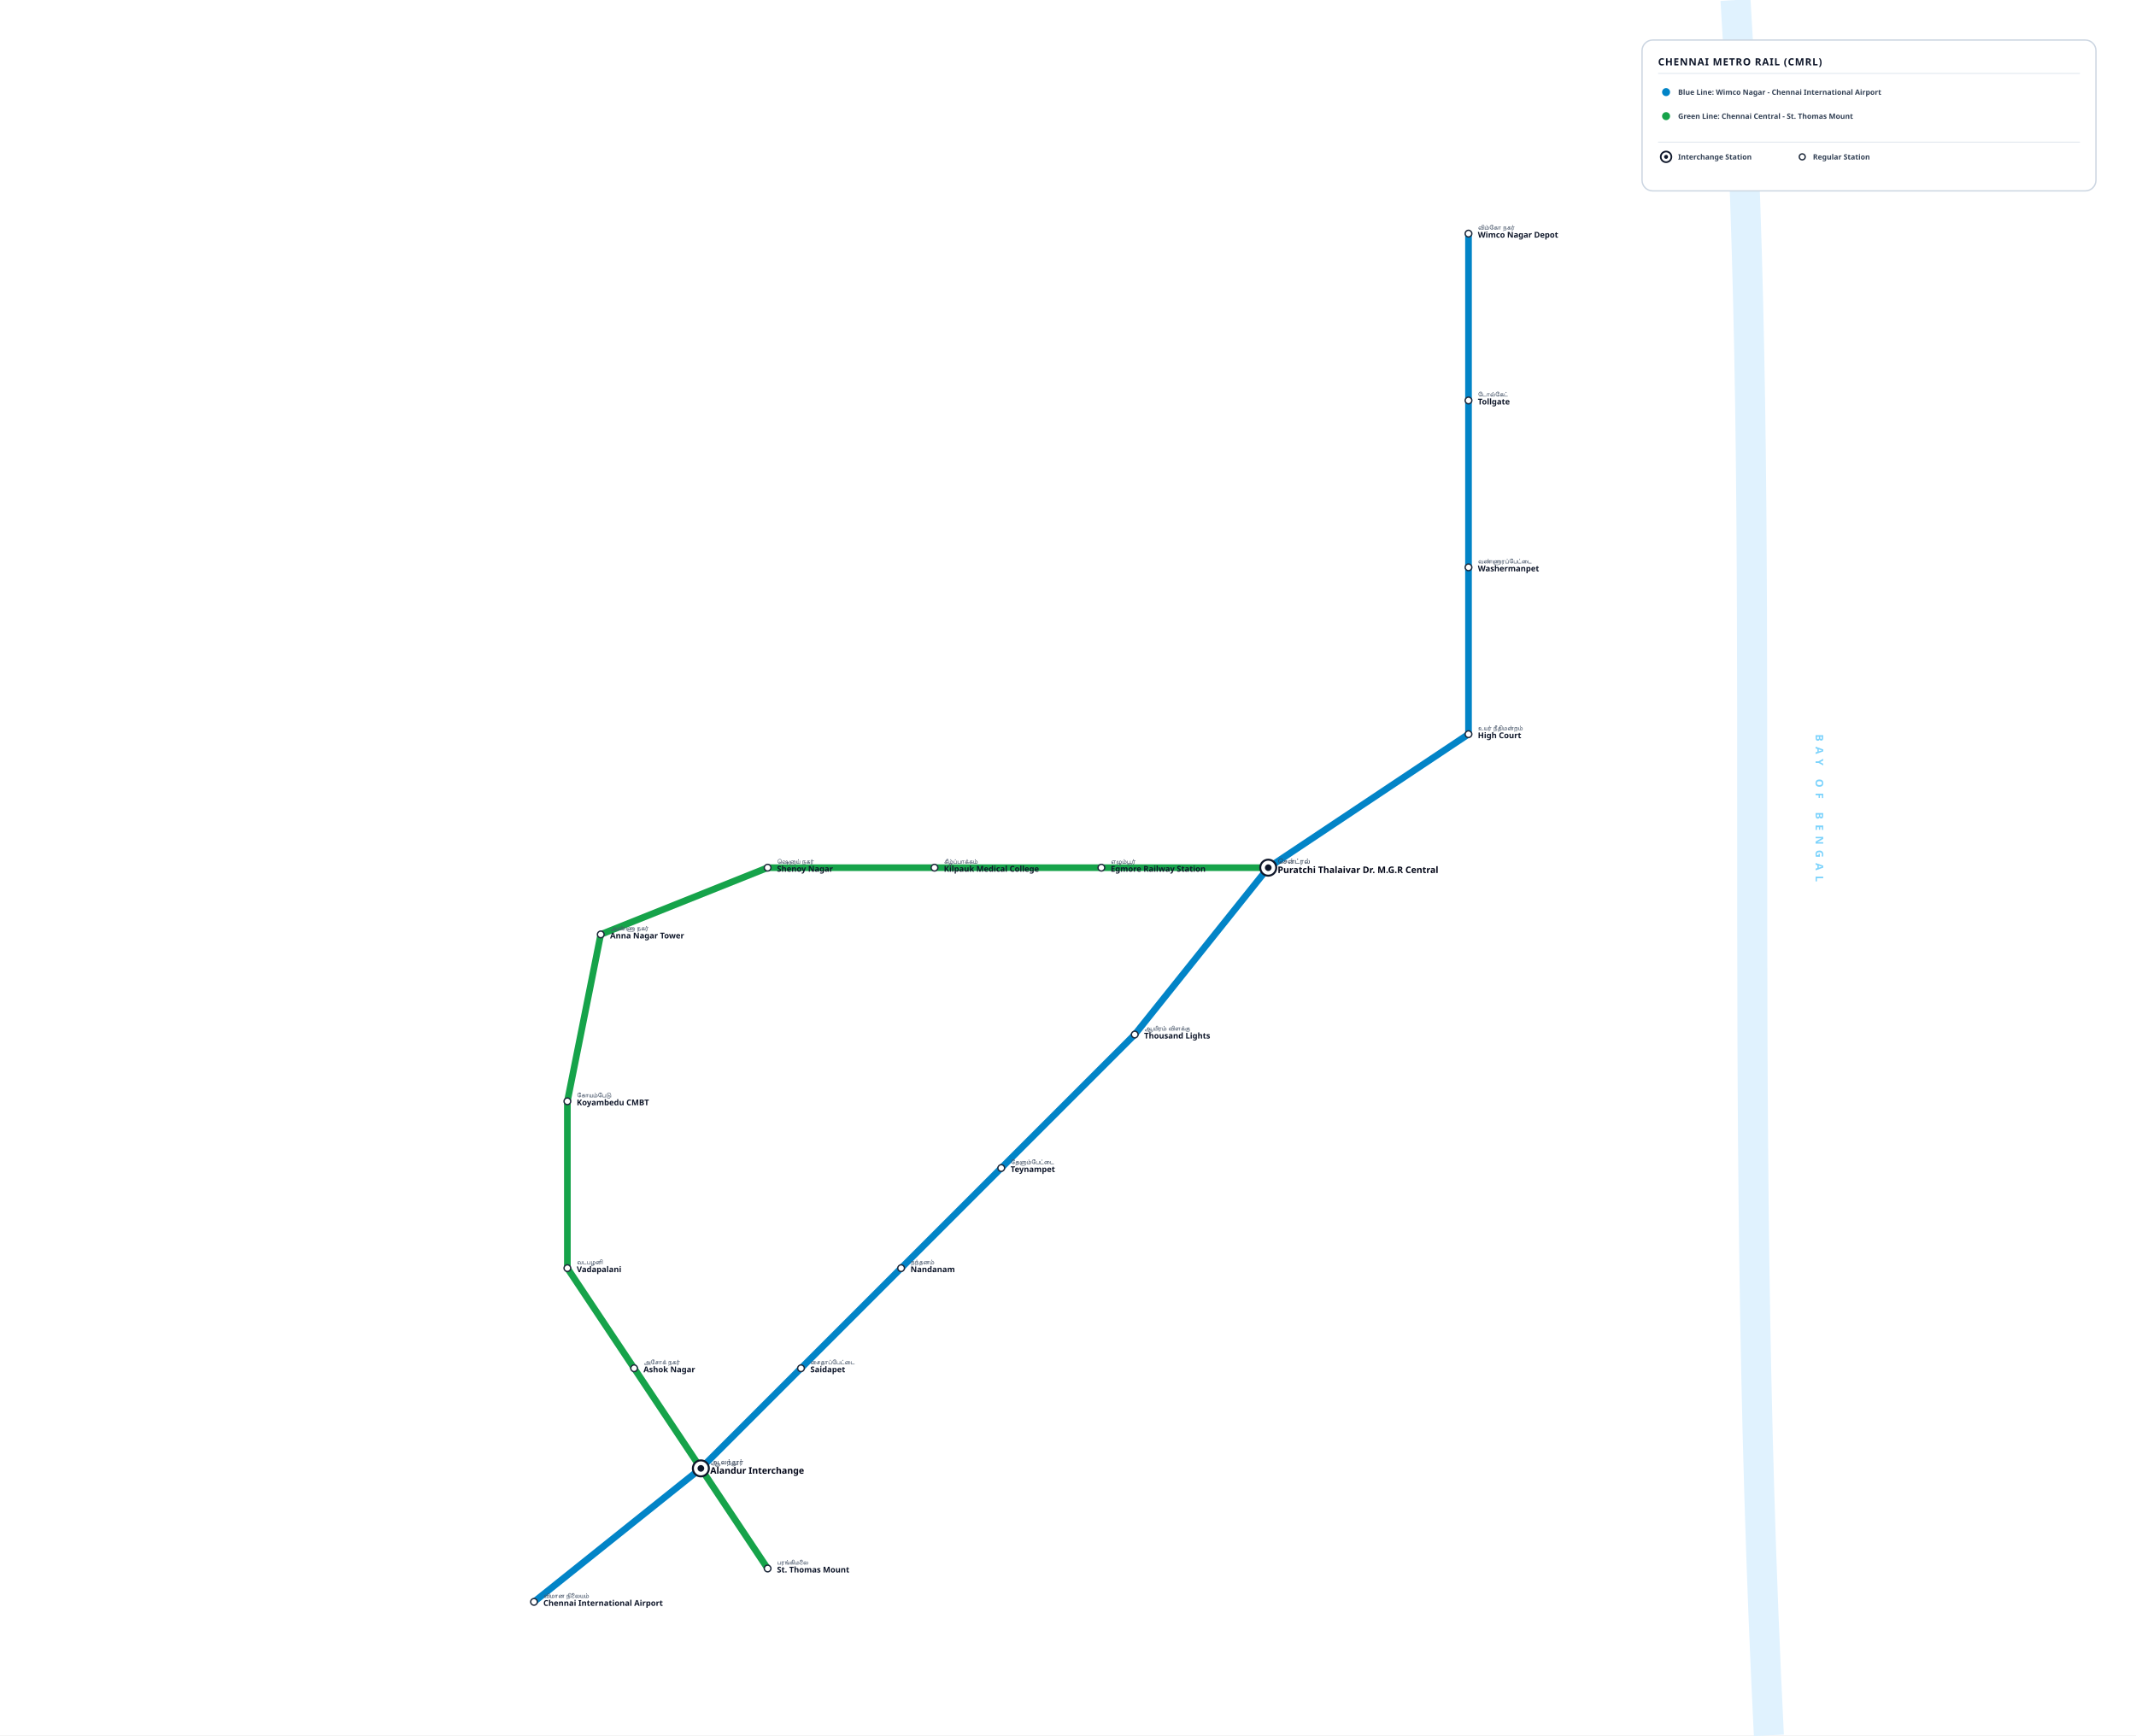
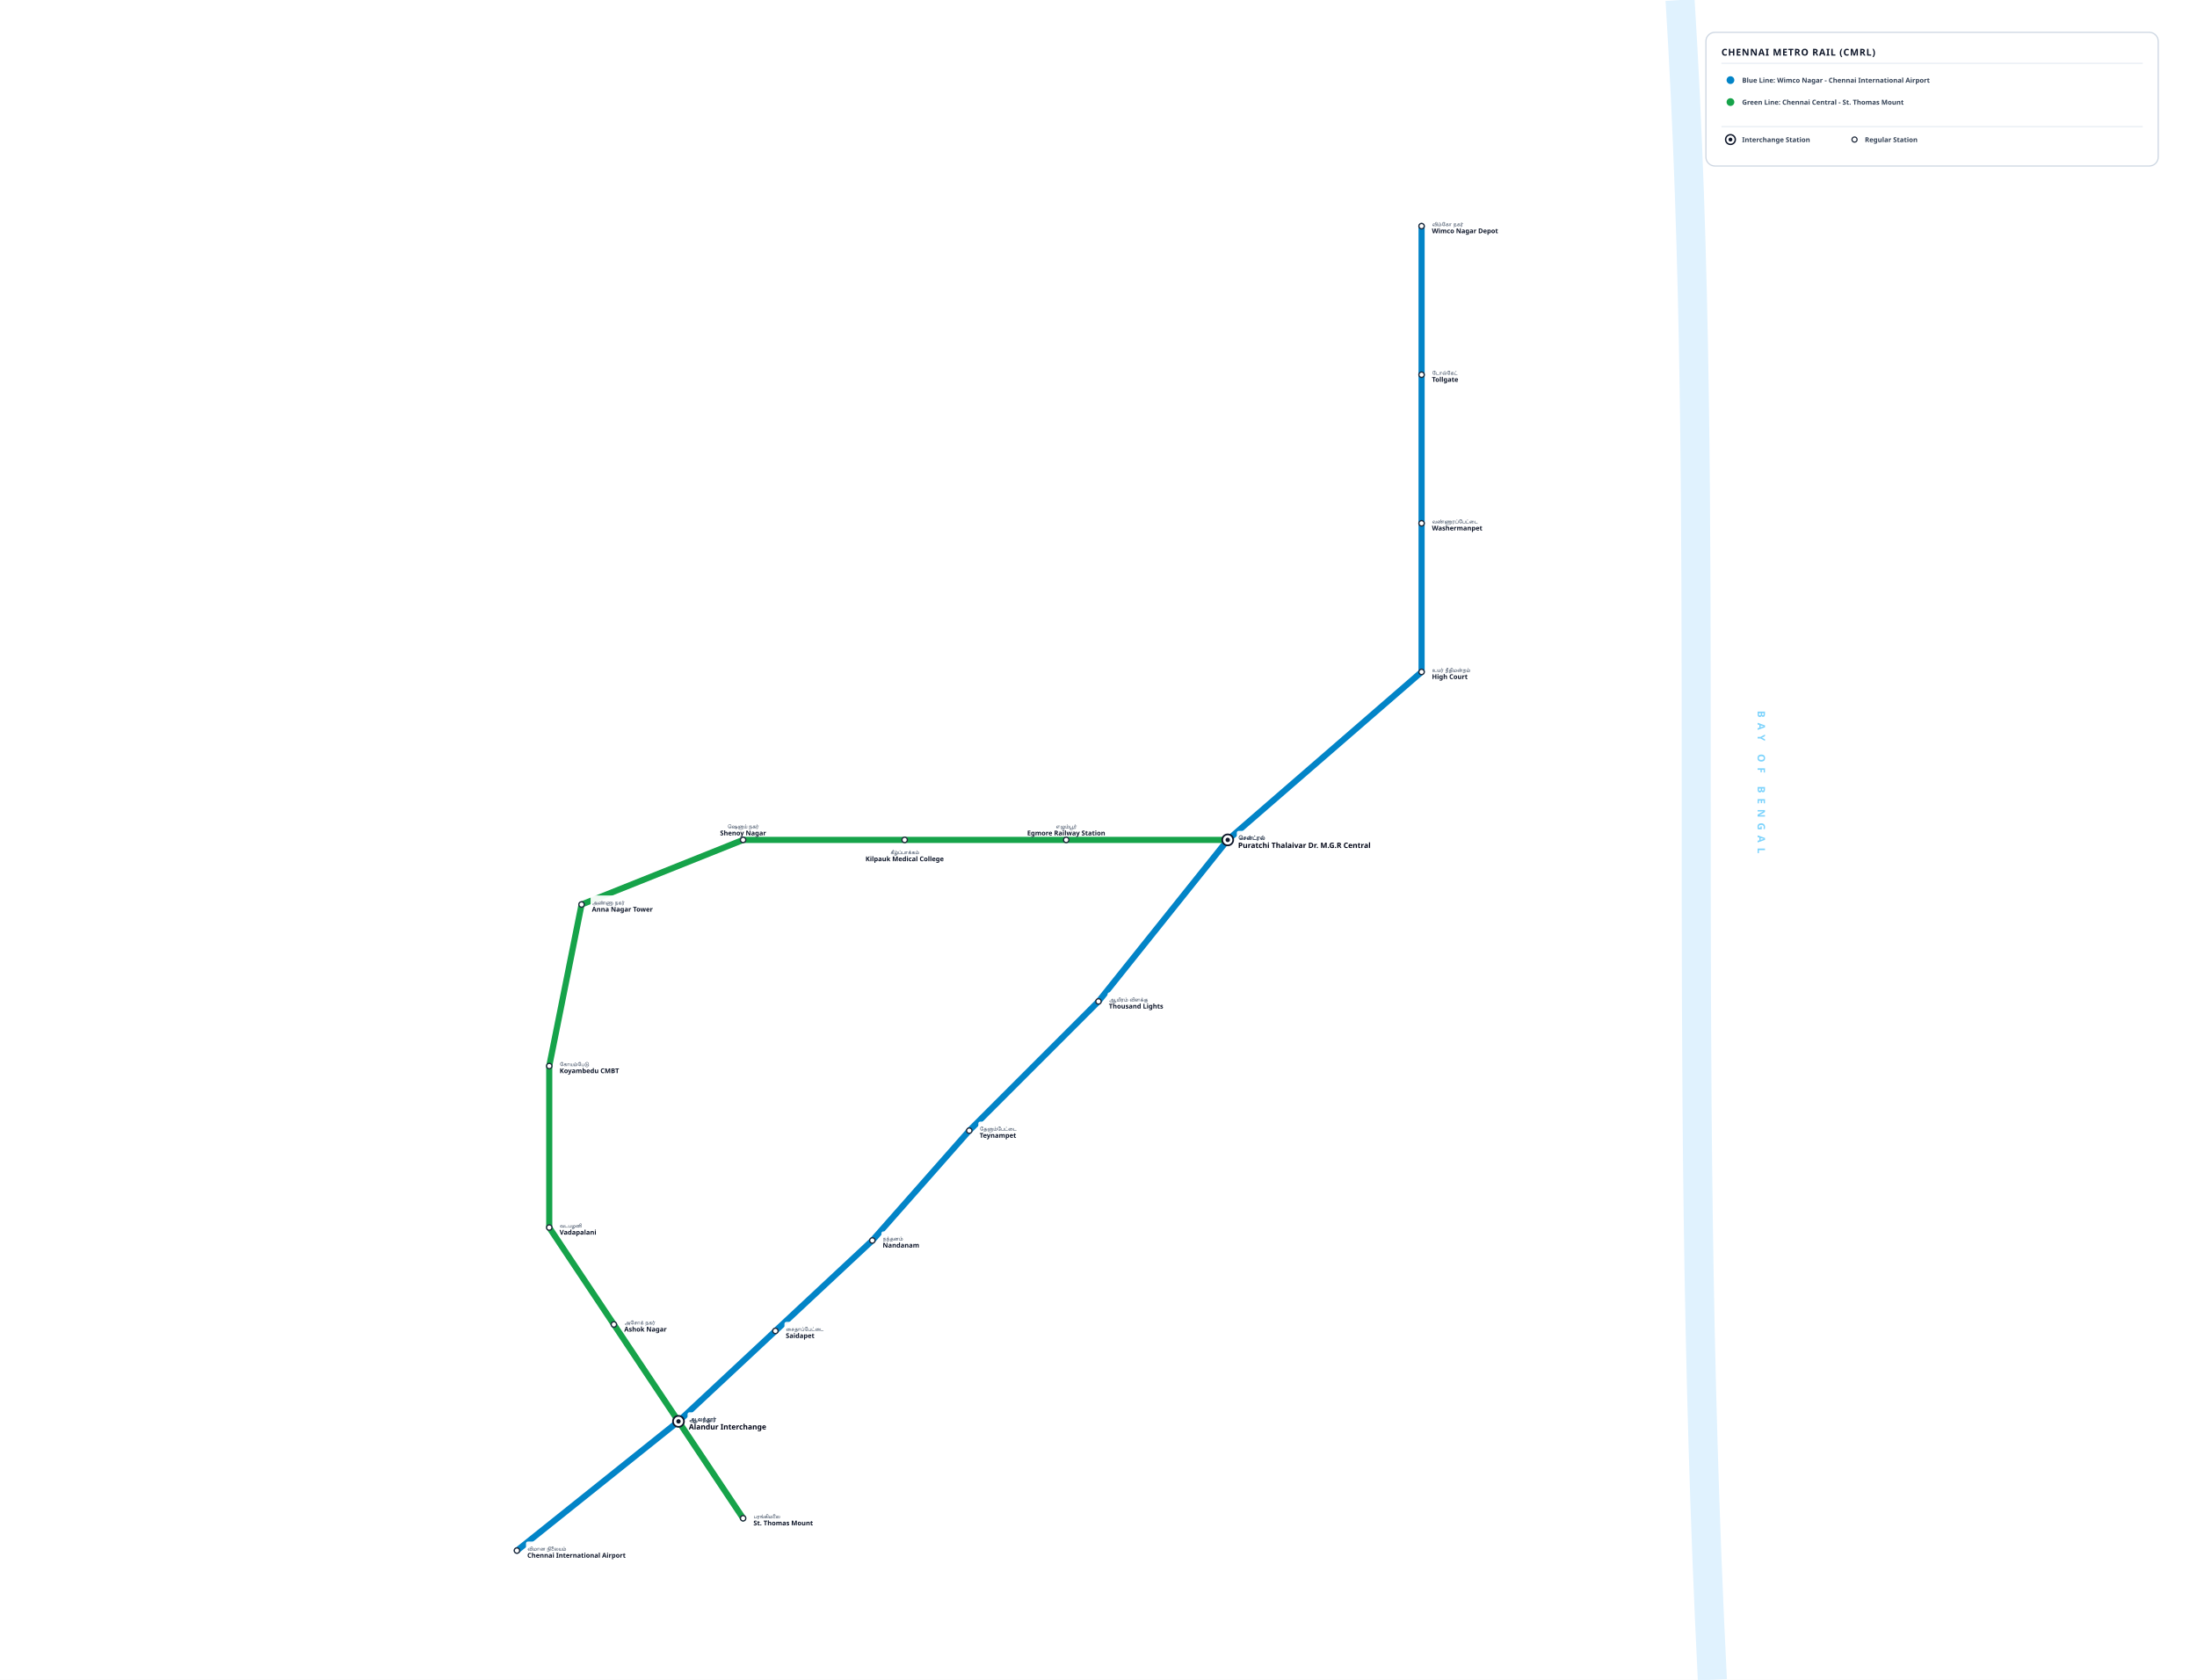
- <svg xmlns="http://www.w3.org/2000/svg" viewBox="0 0 3200 2600" width="100%" height="100%">
-   <rect width="3200" height="2600" fill="#FFFFFF" />
+ <svg xmlns="http://www.w3.org/2000/svg" viewBox="0 0 3400 2600" width="100%" height="100%">
+   <rect width="3400" height="2600" fill="#FFFFFF" />
  <path d="M 2600 0 C 2650 800, 2600 1600, 2650 2600" fill="none" stroke="#E0F2FE" stroke-width="45" />
  <text x="2720" y="1100" font-family="sans-serif" font-size="16" font-weight="800" fill="#7DD3FC" letter-spacing="8" transform="rotate(90 2720 1100)">BAY OF BENGAL</text>
  <g stroke-linecap="round" stroke-linejoin="round">
-     <path d="M 2200 350 L 2200 600 L 2200 850 L 2200 1100 L 1900 1300 L 1700 1550 L 1500 1750 L 1350 1900 L 1200 2050 L 1050 2200 L 800 2400" fill="none" stroke="#0284C7" stroke-width="10" />
-     <path d="M 1900 1300 L 1650 1300 L 1400 1300 L 1150 1300 L 900 1400 L 850 1650 L 850 1900 L 950 2050 L 1050 2200 L 1150 2350" fill="none" stroke="#16A34A" stroke-width="10" />
+     <path d="M 2200 350 L 2200 580 L 2200 810 L 2200 1040 L 1900 1300 L 1700 1550 L 1500 1750 L 1350 1920 L 1200 2060 L 1050 2200 L 800 2400" fill="none" stroke="#0284C7" stroke-width="9.5" />
+     <path d="M 1900 1300 L 1650 1300 L 1400 1300 L 1150 1300 L 900 1400 L 850 1650 L 850 1900 L 950 2050 L 1050 2200 L 1150 2350" fill="none" stroke="#16A34A" stroke-width="9.5" />
  </g>
  <g id="stations-layer">
-     <circle cx="2200" cy="350" r="5" fill="#FFFFFF" stroke="#1E293B" stroke-width="2" />
-     <text x="2214" y="344" text-anchor="start" font-family="sans-serif" font-size="10" font-weight="500" fill="#475569">விம்கோ நகர்</text>
-     <text x="2214" y="356" text-anchor="start" font-family="sans-serif" font-size="12" font-weight="bold" fill="#0F172A">Wimco Nagar Depot</text>
-     <circle cx="2200" cy="600" r="5" fill="#FFFFFF" stroke="#1E293B" stroke-width="2" />
-     <text x="2214" y="594" text-anchor="start" font-family="sans-serif" font-size="10" font-weight="500" fill="#475569">டோல்கேட்</text>
-     <text x="2214" y="606" text-anchor="start" font-family="sans-serif" font-size="12" font-weight="bold" fill="#0F172A">Tollgate</text>
-     <circle cx="2200" cy="850" r="5" fill="#FFFFFF" stroke="#1E293B" stroke-width="2" />
-     <text x="2214" y="844" text-anchor="start" font-family="sans-serif" font-size="10" font-weight="500" fill="#475569">வண்ணாரப்பேட்டை</text>
-     <text x="2214" y="856" text-anchor="start" font-family="sans-serif" font-size="12" font-weight="bold" fill="#0F172A">Washermanpet</text>
-     <circle cx="2200" cy="1100" r="5" fill="#FFFFFF" stroke="#1E293B" stroke-width="2" />
-     <text x="2214" y="1094" text-anchor="start" font-family="sans-serif" font-size="10" font-weight="500" fill="#475569">உயர் நீதிமன்றம்</text>
-     <text x="2214" y="1106" text-anchor="start" font-family="sans-serif" font-size="12" font-weight="bold" fill="#0F172A">High Court</text>
-     <circle cx="1900" cy="1300" r="12" fill="#FFFFFF" stroke="#0F172A" stroke-width="3" />
-     <circle cx="1900" cy="1300" r="5" fill="#0F172A" />
-     <text x="1914" y="1294" text-anchor="start" font-family="sans-serif" font-size="11.5" font-weight="600" fill="#334155">சென்ட்ரல்</text>
-     <text x="1914" y="1308" text-anchor="start" font-family="sans-serif" font-size="13.5" font-weight="bold" fill="#020617">Puratchi Thalaivar Dr. M.G.R Central</text>
-     <circle cx="1700" cy="1550" r="5" fill="#FFFFFF" stroke="#1E293B" stroke-width="2" />
-     <text x="1714" y="1544" text-anchor="start" font-family="sans-serif" font-size="10" font-weight="500" fill="#475569">ஆயிரம் விளக்கு</text>
-     <text x="1714" y="1556" text-anchor="start" font-family="sans-serif" font-size="12" font-weight="bold" fill="#0F172A">Thousand Lights</text>
-     <circle cx="1500" cy="1750" r="5" fill="#FFFFFF" stroke="#1E293B" stroke-width="2" />
-     <text x="1514" y="1744" text-anchor="start" font-family="sans-serif" font-size="10" font-weight="500" fill="#475569">தேனாம்பேட்டை</text>
-     <text x="1514" y="1756" text-anchor="start" font-family="sans-serif" font-size="12" font-weight="bold" fill="#0F172A">Teynampet</text>
-     <circle cx="1350" cy="1900" r="5" fill="#FFFFFF" stroke="#1E293B" stroke-width="2" />
-     <text x="1364" y="1894" text-anchor="start" font-family="sans-serif" font-size="10" font-weight="500" fill="#475569">நந்தனம்</text>
-     <text x="1364" y="1906" text-anchor="start" font-family="sans-serif" font-size="12" font-weight="bold" fill="#0F172A">Nandanam</text>
-     <circle cx="1200" cy="2050" r="5" fill="#FFFFFF" stroke="#1E293B" stroke-width="2" />
-     <text x="1214" y="2044" text-anchor="start" font-family="sans-serif" font-size="10" font-weight="500" fill="#475569">சைதாப்பேட்டை</text>
-     <text x="1214" y="2056" text-anchor="start" font-family="sans-serif" font-size="12" font-weight="bold" fill="#0F172A">Saidapet</text>
-     <circle cx="1050" cy="2200" r="12" fill="#FFFFFF" stroke="#0F172A" stroke-width="3" />
-     <circle cx="1050" cy="2200" r="5" fill="#0F172A" />
-     <text x="1064" y="2194" text-anchor="start" font-family="sans-serif" font-size="11.5" font-weight="600" fill="#334155">ஆலந்தூர்</text>
-     <text x="1064" y="2208" text-anchor="start" font-family="sans-serif" font-size="13.5" font-weight="bold" fill="#020617">Alandur Interchange</text>
-     <circle cx="800" cy="2400" r="5" fill="#FFFFFF" stroke="#1E293B" stroke-width="2" />
-     <text x="814" y="2394" text-anchor="start" font-family="sans-serif" font-size="10" font-weight="500" fill="#475569">விமான நிலையம்</text>
-     <text x="814" y="2406" text-anchor="start" font-family="sans-serif" font-size="12" font-weight="bold" fill="#0F172A">Chennai International Airport</text>
-     <circle cx="1650" cy="1300" r="5" fill="#FFFFFF" stroke="#1E293B" stroke-width="2" />
-     <text x="1664" y="1294" text-anchor="start" font-family="sans-serif" font-size="10" font-weight="500" fill="#475569">எழும்பூர்</text>
-     <text x="1664" y="1306" text-anchor="start" font-family="sans-serif" font-size="12" font-weight="bold" fill="#0F172A">Egmore Railway Station</text>
-     <circle cx="1400" cy="1300" r="5" fill="#FFFFFF" stroke="#1E293B" stroke-width="2" />
-     <text x="1414" y="1294" text-anchor="start" font-family="sans-serif" font-size="10" font-weight="500" fill="#475569">கீழ்ப்பாக்கம்</text>
-     <text x="1414" y="1306" text-anchor="start" font-family="sans-serif" font-size="12" font-weight="bold" fill="#0F172A">Kilpauk Medical College</text>
-     <circle cx="1150" cy="1300" r="5" fill="#FFFFFF" stroke="#1E293B" stroke-width="2" />
-     <text x="1164" y="1294" text-anchor="start" font-family="sans-serif" font-size="10" font-weight="500" fill="#475569">ஷெனாய் நகர்</text>
-     <text x="1164" y="1306" text-anchor="start" font-family="sans-serif" font-size="12" font-weight="bold" fill="#0F172A">Shenoy Nagar</text>
-     <circle cx="900" cy="1400" r="5" fill="#FFFFFF" stroke="#1E293B" stroke-width="2" />
-     <text x="914" y="1394" text-anchor="start" font-family="sans-serif" font-size="10" font-weight="500" fill="#475569">அண்ணா நகர்</text>
-     <text x="914" y="1406" text-anchor="start" font-family="sans-serif" font-size="12" font-weight="bold" fill="#0F172A">Anna Nagar Tower</text>
-     <circle cx="850" cy="1650" r="5" fill="#FFFFFF" stroke="#1E293B" stroke-width="2" />
-     <text x="864" y="1644" text-anchor="start" font-family="sans-serif" font-size="10" font-weight="500" fill="#475569">கோயம்பேடு</text>
-     <text x="864" y="1656" text-anchor="start" font-family="sans-serif" font-size="12" font-weight="bold" fill="#0F172A">Koyambedu CMBT</text>
-     <circle cx="850" cy="1900" r="5" fill="#FFFFFF" stroke="#1E293B" stroke-width="2" />
-     <text x="864" y="1894" text-anchor="start" font-family="sans-serif" font-size="10" font-weight="500" fill="#475569">வடபழனி</text>
-     <text x="864" y="1906" text-anchor="start" font-family="sans-serif" font-size="12" font-weight="bold" fill="#0F172A">Vadapalani</text>
-     <circle cx="950" cy="2050" r="5" fill="#FFFFFF" stroke="#1E293B" stroke-width="2" />
-     <text x="964" y="2044" text-anchor="start" font-family="sans-serif" font-size="10" font-weight="500" fill="#475569">அசோக் நகர்</text>
-     <text x="964" y="2056" text-anchor="start" font-family="sans-serif" font-size="12" font-weight="bold" fill="#0F172A">Ashok Nagar</text>
-     <circle cx="1150" cy="2350" r="5" fill="#FFFFFF" stroke="#1E293B" stroke-width="2" />
-     <text x="1164" y="2344" text-anchor="start" font-family="sans-serif" font-size="10" font-weight="500" fill="#475569">பரங்கிமலை</text>
-     <text x="1164" y="2356" text-anchor="start" font-family="sans-serif" font-size="12" font-weight="bold" fill="#0F172A">St. Thomas Mount</text>
+     <rect x="2214.0" y="336.0" width="126.2" height="24.0" rx="3" ry="3" fill="#FFFFFF" fill-opacity="0.94" />
+     <circle cx="2200" cy="350" r="4.2" fill="#FFFFFF" stroke="#1E293B" stroke-width="2" />
+     <g>
+       <text x="2216.0" y="350.0" text-anchor="start" font-family="sans-serif" font-size="8.8" font-weight="600" fill="#475569">விம்கோ நகர்</text>
+       <text x="2216.0" y="361.0" text-anchor="start" font-family="sans-serif" font-size="10.2" font-weight="bold" fill="#0F172A">Wimco Nagar Depot</text>
+     </g>
+     <rect x="2214.0" y="566.0" width="75.0" height="24.0" rx="3" ry="3" fill="#FFFFFF" fill-opacity="0.94" />
+     <circle cx="2200" cy="580" r="4.2" fill="#FFFFFF" stroke="#1E293B" stroke-width="2" />
+     <g>
+       <text x="2216.0" y="580.0" text-anchor="start" font-family="sans-serif" font-size="8.8" font-weight="600" fill="#475569">டோல்கேட்</text>
+       <text x="2216.0" y="591.0" text-anchor="start" font-family="sans-serif" font-size="10.2" font-weight="bold" fill="#0F172A">Tollgate</text>
+     </g>
+     <rect x="2214.0" y="796.0" width="106.4" height="24.0" rx="3" ry="3" fill="#FFFFFF" fill-opacity="0.94" />
+     <circle cx="2200" cy="810" r="4.2" fill="#FFFFFF" stroke="#1E293B" stroke-width="2" />
+     <g>
+       <text x="2216.0" y="810.0" text-anchor="start" font-family="sans-serif" font-size="8.8" font-weight="600" fill="#475569">வண்ணாரப்பேட்டை</text>
+       <text x="2216.0" y="821.0" text-anchor="start" font-family="sans-serif" font-size="10.2" font-weight="bold" fill="#0F172A">Washermanpet</text>
+     </g>
+     <rect x="2214.0" y="1026.0" width="113.0" height="24.0" rx="3" ry="3" fill="#FFFFFF" fill-opacity="0.94" />
+     <circle cx="2200" cy="1040" r="4.2" fill="#FFFFFF" stroke="#1E293B" stroke-width="2" />
+     <g>
+       <text x="2216.0" y="1040.0" text-anchor="start" font-family="sans-serif" font-size="8.8" font-weight="600" fill="#475569">உயர் நீதிமன்றம்</text>
+       <text x="2216.0" y="1051.0" text-anchor="start" font-family="sans-serif" font-size="10.2" font-weight="bold" fill="#0F172A">High Court</text>
+     </g>
+     <rect x="1103.4" y="1268.0" width="93.2" height="24.0" rx="3" ry="3" fill="#FFFFFF" fill-opacity="0.94" />
+     <circle cx="1150" cy="1300" r="4.2" fill="#FFFFFF" stroke="#1E293B" stroke-width="2" />
+     <g>
+       <text x="1150.0" y="1282.0" text-anchor="middle" font-family="sans-serif" font-size="8.8" font-weight="600" fill="#475569">ஷெனாய் நகர்</text>
+       <text x="1150.0" y="1293.0" text-anchor="middle" font-family="sans-serif" font-size="10.2" font-weight="bold" fill="#0F172A">Shenoy Nagar</text>
+     </g>
+     <rect x="1317.1" y="1308.0" width="165.8" height="24.0" rx="3" ry="3" fill="#FFFFFF" fill-opacity="0.94" />
+     <circle cx="1400" cy="1300" r="4.2" fill="#FFFFFF" stroke="#1E293B" stroke-width="2" />
+     <g>
+       <text x="1400.0" y="1322.0" text-anchor="middle" font-family="sans-serif" font-size="8.8" font-weight="600" fill="#475569">கீழ்ப்பாக்கம்</text>
+       <text x="1400.0" y="1333.0" text-anchor="middle" font-family="sans-serif" font-size="10.2" font-weight="bold" fill="#0F172A">Kilpauk Medical College</text>
+     </g>
+     <rect x="1570.4" y="1268.0" width="159.2" height="24.0" rx="3" ry="3" fill="#FFFFFF" fill-opacity="0.94" />
+     <circle cx="1650" cy="1300" r="4.2" fill="#FFFFFF" stroke="#1E293B" stroke-width="2" />
+     <g>
+       <text x="1650.0" y="1282.0" text-anchor="middle" font-family="sans-serif" font-size="8.8" font-weight="600" fill="#475569">எழும்பூர்</text>
+       <text x="1650.0" y="1293.0" text-anchor="middle" font-family="sans-serif" font-size="10.2" font-weight="bold" fill="#0F172A">Egmore Railway Station</text>
+     </g>
+     <rect x="1914.0" y="1286.0" width="251.6" height="27.0" rx="3" ry="3" fill="#FFFFFF" fill-opacity="0.94" />
+     <circle cx="1900" cy="1300" r="8.5" fill="#FFFFFF" stroke="#0F172A" stroke-width="2.6" />
+     <circle cx="1900" cy="1300" r="3.4" fill="#0F172A" />
+     <g>
+       <text x="1916.0" y="1300.0" text-anchor="start" font-family="sans-serif" font-size="9.8" font-weight="bold" fill="#334155">சென்ட்ரல்</text>
+       <text x="1916.0" y="1312.5" text-anchor="start" font-family="sans-serif" font-size="11.5" font-weight="900" fill="#020617">Puratchi Thalaivar Dr. M.G.R Central</text>
+     </g>
+     <rect x="914.0" y="1386.0" width="119.6" height="24.0" rx="3" ry="3" fill="#FFFFFF" fill-opacity="0.94" />
+     <circle cx="900" cy="1400" r="4.2" fill="#FFFFFF" stroke="#1E293B" stroke-width="2" />
+     <g>
+       <text x="916.0" y="1400.0" text-anchor="start" font-family="sans-serif" font-size="8.8" font-weight="600" fill="#475569">அண்ணா நகர்</text>
+       <text x="916.0" y="1411.0" text-anchor="start" font-family="sans-serif" font-size="10.2" font-weight="bold" fill="#0F172A">Anna Nagar Tower</text>
+     </g>
+     <rect x="1714.0" y="1536.0" width="113.0" height="24.0" rx="3" ry="3" fill="#FFFFFF" fill-opacity="0.94" />
+     <circle cx="1700" cy="1550" r="4.2" fill="#FFFFFF" stroke="#1E293B" stroke-width="2" />
+     <g>
+       <text x="1716.0" y="1550.0" text-anchor="start" font-family="sans-serif" font-size="8.8" font-weight="600" fill="#475569">ஆயிரம் விளக்கு</text>
+       <text x="1716.0" y="1561.0" text-anchor="start" font-family="sans-serif" font-size="10.2" font-weight="bold" fill="#0F172A">Thousand Lights</text>
+     </g>
+     <rect x="864.0" y="1636.0" width="106.4" height="24.0" rx="3" ry="3" fill="#FFFFFF" fill-opacity="0.94" />
+     <circle cx="850" cy="1650" r="4.2" fill="#FFFFFF" stroke="#1E293B" stroke-width="2" />
+     <g>
+       <text x="866.0" y="1650.0" text-anchor="start" font-family="sans-serif" font-size="8.8" font-weight="600" fill="#475569">கோயம்பேடு</text>
+       <text x="866.0" y="1661.0" text-anchor="start" font-family="sans-serif" font-size="10.2" font-weight="bold" fill="#0F172A">Koyambedu CMBT</text>
+     </g>
+     <rect x="1514.0" y="1736.0" width="93.2" height="24.0" rx="3" ry="3" fill="#FFFFFF" fill-opacity="0.94" />
+     <circle cx="1500" cy="1750" r="4.2" fill="#FFFFFF" stroke="#1E293B" stroke-width="2" />
+     <g>
+       <text x="1516.0" y="1750.0" text-anchor="start" font-family="sans-serif" font-size="8.8" font-weight="600" fill="#475569">தேனாம்பேட்டை</text>
+       <text x="1516.0" y="1761.0" text-anchor="start" font-family="sans-serif" font-size="10.2" font-weight="bold" fill="#0F172A">Teynampet</text>
+     </g>
+     <rect x="864.0" y="1886.0" width="80.0" height="24.0" rx="3" ry="3" fill="#FFFFFF" fill-opacity="0.94" />
+     <circle cx="850" cy="1900" r="4.2" fill="#FFFFFF" stroke="#1E293B" stroke-width="2" />
+     <g>
+       <text x="866.0" y="1900.0" text-anchor="start" font-family="sans-serif" font-size="8.8" font-weight="600" fill="#475569">வடபழனி</text>
+       <text x="866.0" y="1911.0" text-anchor="start" font-family="sans-serif" font-size="10.2" font-weight="bold" fill="#0F172A">Vadapalani</text>
+     </g>
+     <rect x="1364.0" y="1906.0" width="75.0" height="24.0" rx="3" ry="3" fill="#FFFFFF" fill-opacity="0.94" />
+     <circle cx="1350" cy="1920" r="4.2" fill="#FFFFFF" stroke="#1E293B" stroke-width="2" />
+     <g>
+       <text x="1366.0" y="1920.0" text-anchor="start" font-family="sans-serif" font-size="8.8" font-weight="600" fill="#475569">நந்தனம்</text>
+       <text x="1366.0" y="1931.0" text-anchor="start" font-family="sans-serif" font-size="10.2" font-weight="bold" fill="#0F172A">Nandanam</text>
+     </g>
+     <rect x="964.0" y="2036.0" width="86.6" height="24.0" rx="3" ry="3" fill="#FFFFFF" fill-opacity="0.94" />
+     <circle cx="950" cy="2050" r="4.2" fill="#FFFFFF" stroke="#1E293B" stroke-width="2" />
+     <g>
+       <text x="966.0" y="2050.0" text-anchor="start" font-family="sans-serif" font-size="8.8" font-weight="600" fill="#475569">அசோக் நகர்</text>
+       <text x="966.0" y="2061.0" text-anchor="start" font-family="sans-serif" font-size="10.2" font-weight="bold" fill="#0F172A">Ashok Nagar</text>
+     </g>
+     <rect x="1214.0" y="2046.0" width="93.2" height="24.0" rx="3" ry="3" fill="#FFFFFF" fill-opacity="0.94" />
+     <circle cx="1200" cy="2060" r="4.2" fill="#FFFFFF" stroke="#1E293B" stroke-width="2" />
+     <g>
+       <text x="1216.0" y="2060.0" text-anchor="start" font-family="sans-serif" font-size="8.8" font-weight="600" fill="#475569">சைதாப்பேட்டை</text>
+       <text x="1216.0" y="2071.0" text-anchor="start" font-family="sans-serif" font-size="10.2" font-weight="bold" fill="#0F172A">Saidapet</text>
+     </g>
+     <rect x="1064.0" y="2186.0" width="139.4" height="27.0" rx="3" ry="3" fill="#FFFFFF" fill-opacity="0.94" />
+     <circle cx="1050" cy="2200" r="8.5" fill="#FFFFFF" stroke="#0F172A" stroke-width="2.6" />
+     <circle cx="1050" cy="2200" r="3.4" fill="#0F172A" />
+     <g>
+       <text x="1066.0" y="2200.0" text-anchor="start" font-family="sans-serif" font-size="9.8" font-weight="bold" fill="#334155">ஆலந்தூர்</text>
+       <text x="1066.0" y="2212.5" text-anchor="start" font-family="sans-serif" font-size="11.5" font-weight="900" fill="#020617">Alandur Interchange</text>
+     </g>
+     <rect x="1164.0" y="2336.0" width="119.6" height="24.0" rx="3" ry="3" fill="#FFFFFF" fill-opacity="0.94" />
+     <circle cx="1150" cy="2350" r="4.2" fill="#FFFFFF" stroke="#1E293B" stroke-width="2" />
+     <g>
+       <text x="1166.0" y="2350.0" text-anchor="start" font-family="sans-serif" font-size="8.8" font-weight="600" fill="#475569">பரங்கிமலை</text>
+       <text x="1166.0" y="2361.0" text-anchor="start" font-family="sans-serif" font-size="10.2" font-weight="bold" fill="#0F172A">St. Thomas Mount</text>
+     </g>
+     <rect x="814.0" y="2386.0" width="205.4" height="24.0" rx="3" ry="3" fill="#FFFFFF" fill-opacity="0.94" />
+     <circle cx="800" cy="2400" r="4.2" fill="#FFFFFF" stroke="#1E293B" stroke-width="2" />
+     <g>
+       <text x="816.0" y="2400.0" text-anchor="start" font-family="sans-serif" font-size="8.8" font-weight="600" fill="#475569">விமான நிலையம்</text>
+       <text x="816.0" y="2411.0" text-anchor="start" font-family="sans-serif" font-size="10.2" font-weight="bold" fill="#0F172A">Chennai International Airport</text>
+     </g>
  </g>
-   <g transform="translate(2460, 60)">
-     <rect width="680" height="226" rx="16" ry="16" fill="#FFFFFF" stroke="#CBD5E1" stroke-width="2" />
-     <text x="24" y="38" font-family="sans-serif" font-size="15" font-weight="bold" fill="#0F172A" letter-spacing="1">CHENNAI METRO RAIL (CMRL)</text>
-     <line x1="24" y1="50" x2="656" y2="50" stroke="#E2E8F0" stroke-width="1.5" />
-     <circle cx="36" cy="78" r="6" fill="#0284C7" />
-     <text x="54" y="82" font-family="sans-serif" font-size="11" font-weight="600" fill="#334155">Blue Line: Wimco Nagar - Chennai International Airport</text>
-     <circle cx="36" cy="114" r="6" fill="#16A34A" />
-     <text x="54" y="118" font-family="sans-serif" font-size="11" font-weight="600" fill="#334155">Green Line: Chennai Central - St. Thomas Mount</text>
-     <line x1="24" y1="153" x2="656" y2="153" stroke="#E2E8F0" stroke-width="1.5" />
-     <circle cx="36" cy="175" r="8" fill="#FFFFFF" stroke="#0F172A" stroke-width="2.5" />
-     <circle cx="36" cy="175" r="3" fill="#0F172A" />
-     <text x="54" y="179" font-family="sans-serif" font-size="11" font-weight="600" fill="#334155">Interchange Station</text>
-     <circle cx="240" cy="175" r="4.5" fill="#FFFFFF" stroke="#1E293B" stroke-width="2" />
-     <text x="256" y="179" font-family="sans-serif" font-size="11" font-weight="600" fill="#334155">Regular Station</text>
+   <g transform="translate(2640, 50)">
+     <rect width="700" height="207" rx="14" ry="14" fill="#FFFFFF" stroke="#CBD5E1" stroke-width="1.8" />
+     <text x="24" y="36" font-family="sans-serif" font-size="14.5" font-weight="bold" fill="#0F172A" letter-spacing="1">CHENNAI METRO RAIL (CMRL)</text>
+     <line x1="24" y1="48" x2="676" y2="48" stroke="#E2E8F0" stroke-width="1.5" />
+     <circle cx="38" cy="74" r="6" fill="#0284C7" />
+     <text x="56" y="78" font-family="sans-serif" font-size="10.5" font-weight="600" fill="#334155">Blue Line: Wimco Nagar - Chennai International Airport</text>
+     <circle cx="38" cy="108" r="6" fill="#16A34A" />
+     <text x="56" y="112" font-family="sans-serif" font-size="10.5" font-weight="600" fill="#334155">Green Line: Chennai Central - St. Thomas Mount</text>
+     <line x1="24" y1="146" x2="676" y2="146" stroke="#E2E8F0" stroke-width="1.5" />
+     <circle cx="38" cy="166" r="7.5" fill="#FFFFFF" stroke="#0F172A" stroke-width="2.2" />
+     <circle cx="38" cy="166" r="3" fill="#0F172A" />
+     <text x="56" y="170" font-family="sans-serif" font-size="10.5" font-weight="600" fill="#334155">Interchange Station</text>
+     <circle cx="230" cy="166" r="4" fill="#FFFFFF" stroke="#1E293B" stroke-width="1.8" />
+     <text x="246" y="170" font-family="sans-serif" font-size="10.5" font-weight="600" fill="#334155">Regular Station</text>
  </g>
</svg>
